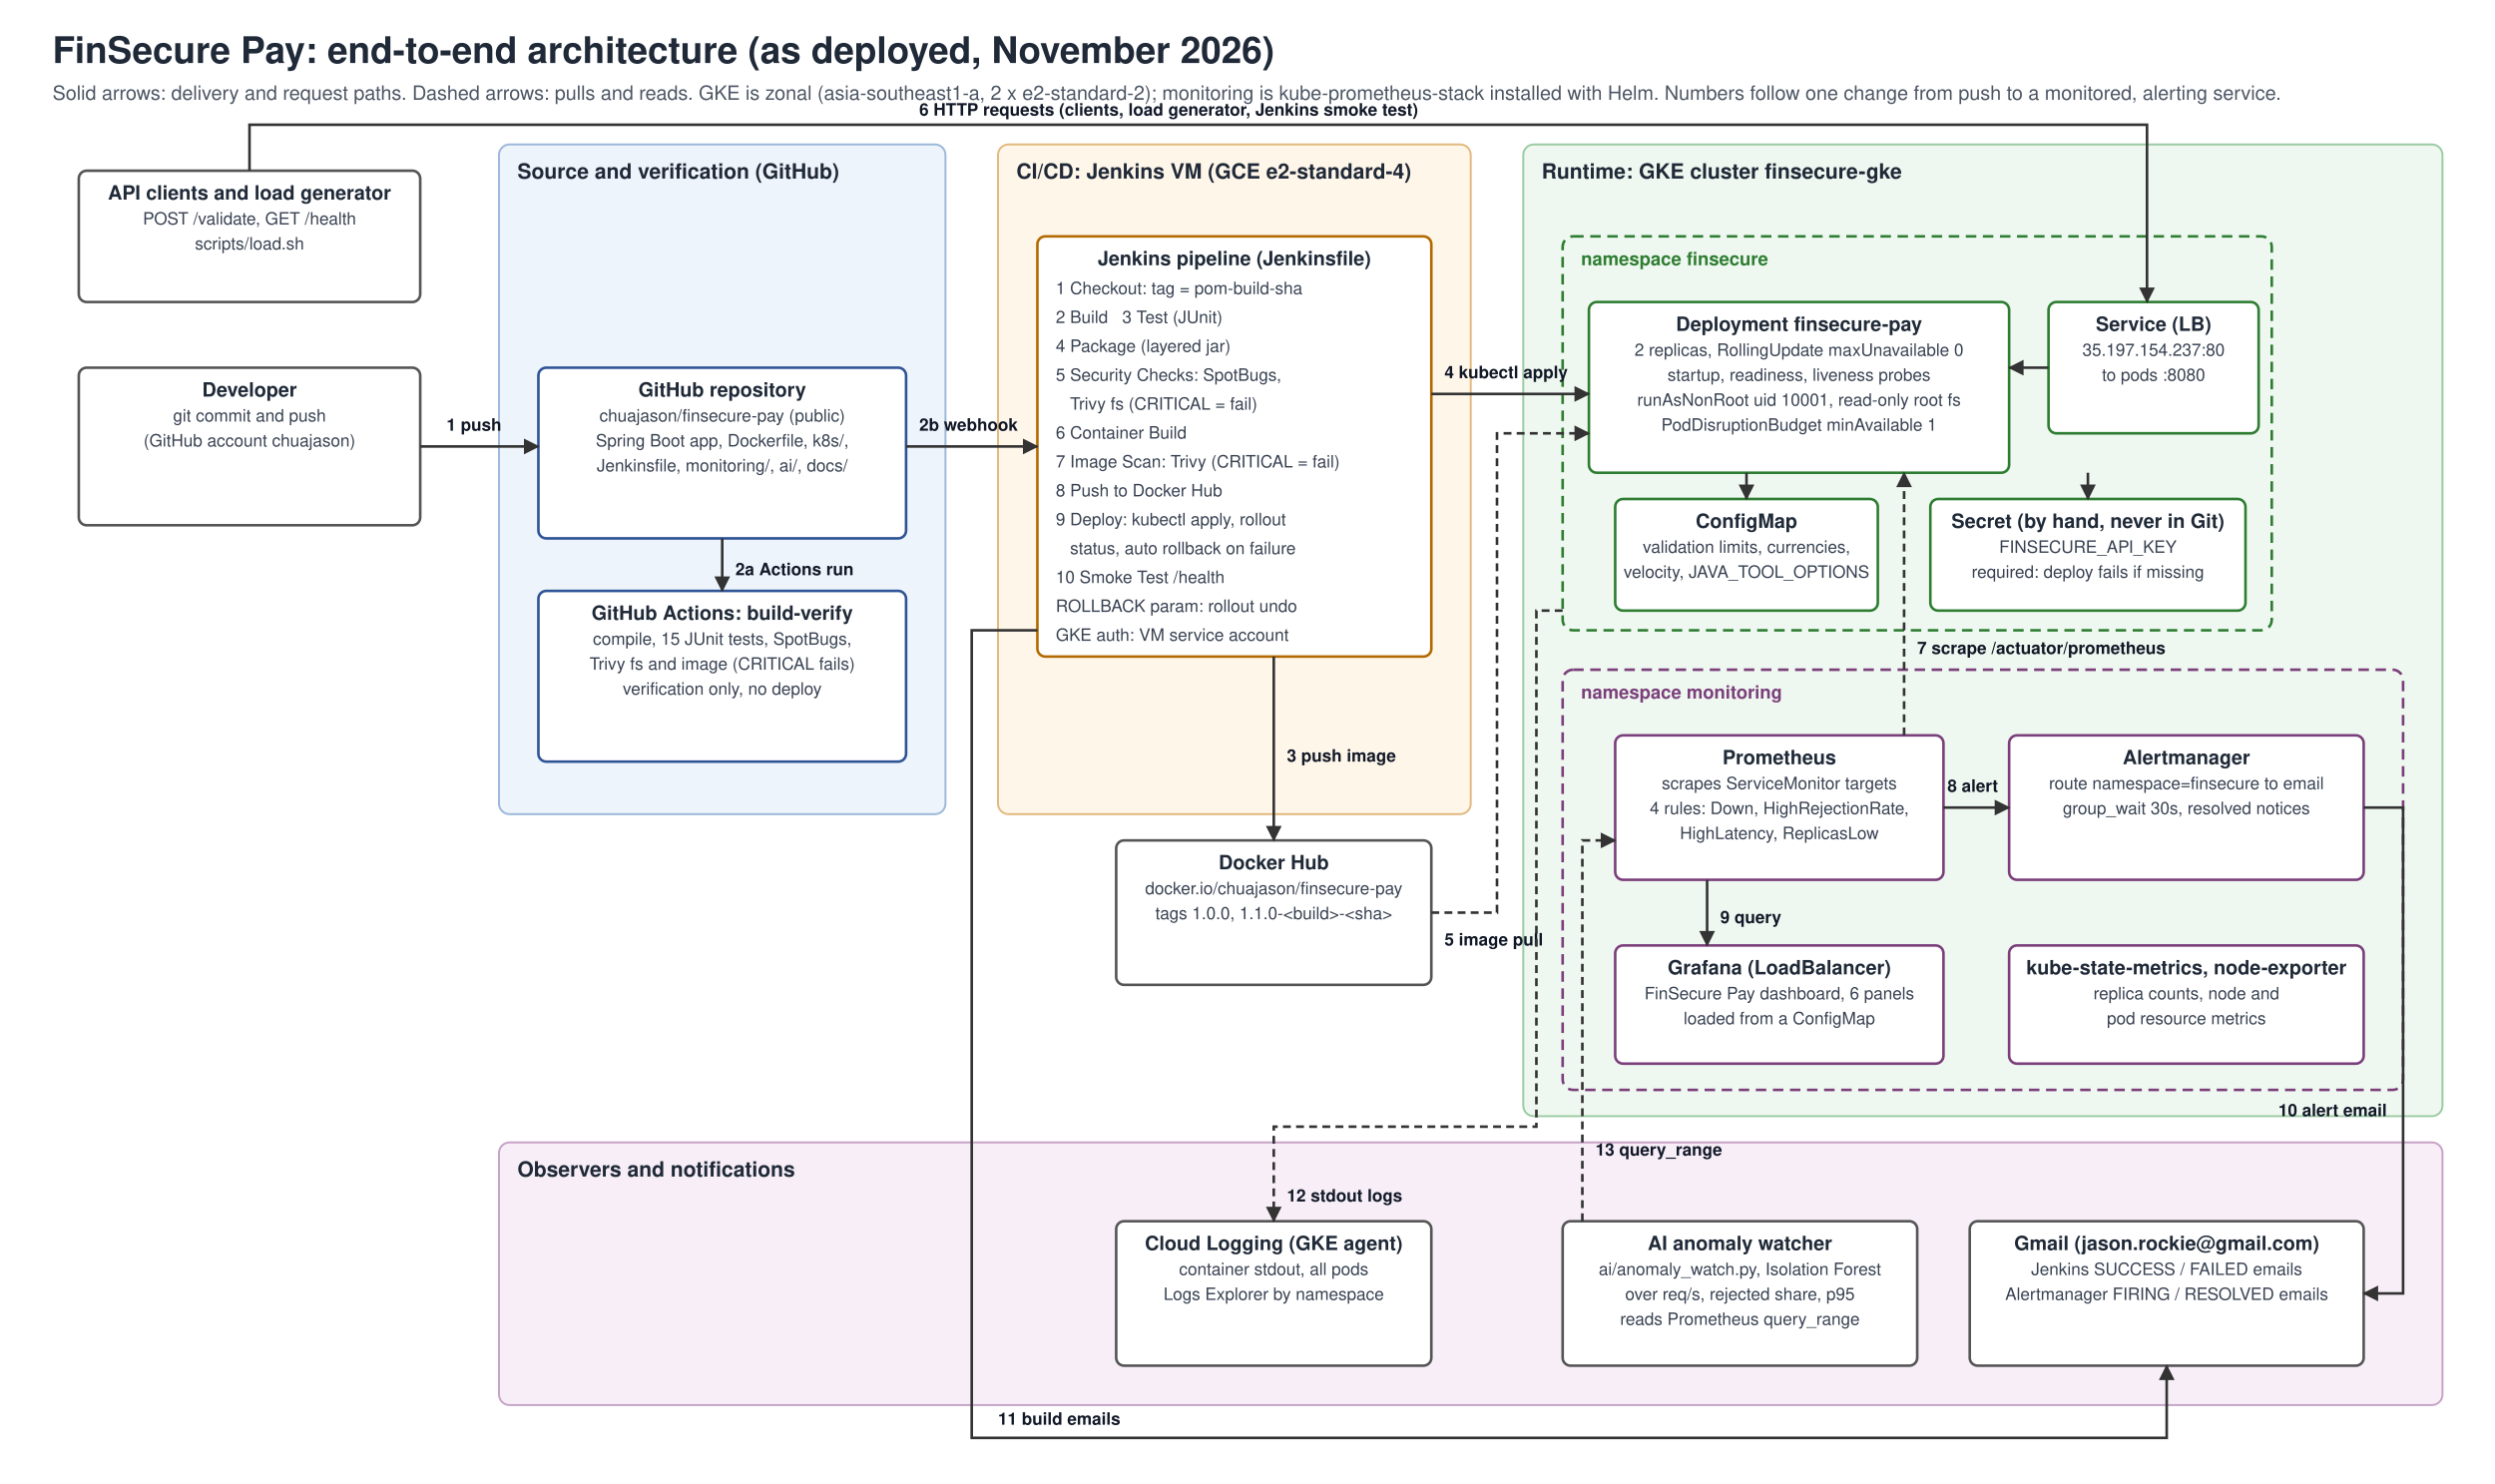
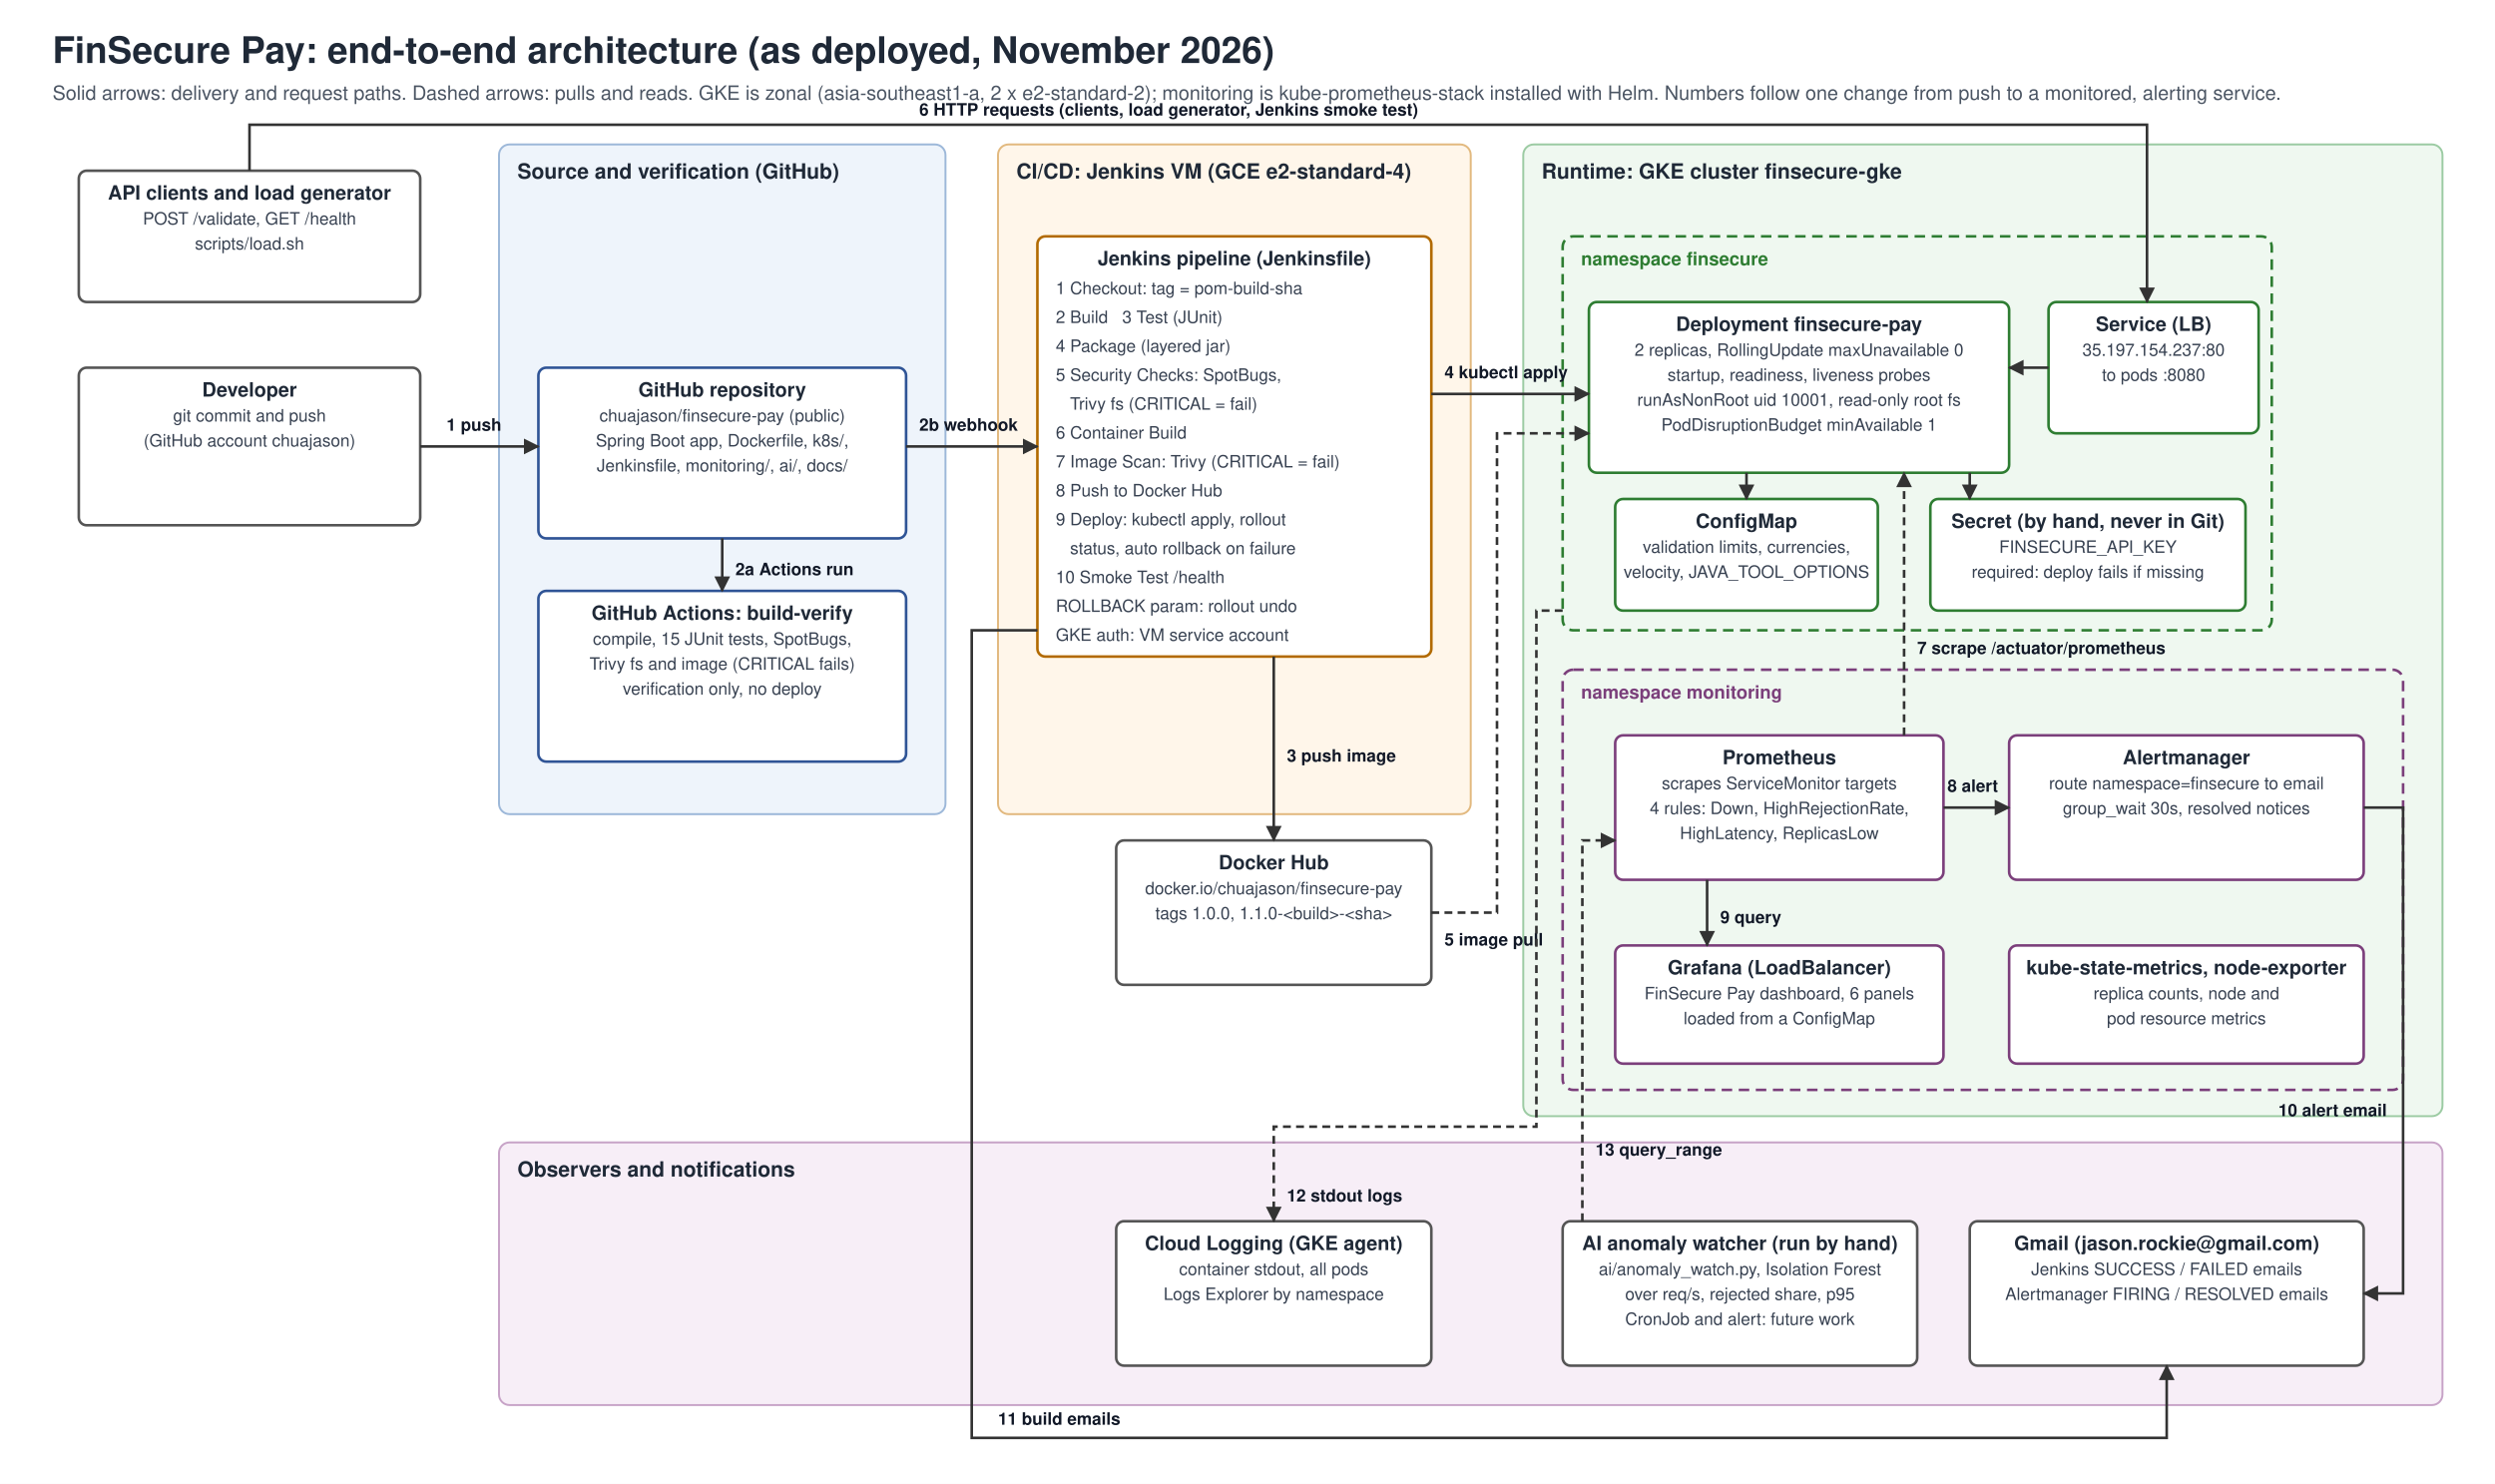
<svg xmlns="http://www.w3.org/2000/svg" width="1900" height="1130" viewBox="0 0 1900 1130" font-family="Calibri, Carlito, Helvetica, Arial, sans-serif">
  <defs>
    <marker id="ah" markerUnits="userSpaceOnUse" markerWidth="12" markerHeight="12" refX="11" refY="6" orient="auto">
      <path d="M0,0 L12,6 L0,12 z" fill="#333333" />
    </marker>
  </defs>
  <rect width="1900" height="1130" fill="#FFFFFF" />
  <text x="40" y="48" font-size="28" font-weight="bold" fill="#1F2937">FinSecure Pay: end-to-end architecture (as deployed, November 2026)</text>
  <text x="40" y="76" font-size="15" fill="#4B5563">Solid arrows: delivery and request paths. Dashed arrows: pulls and reads. GKE is zonal (asia-southeast1-a, 2 x e2-standard-2); monitoring is kube-prometheus-stack installed with Helm. Numbers follow one change from push to a monitored, alerting service.</text>
  <rect x="380" y="110" width="340" height="510" rx="8" fill="#EEF4FB" stroke="#9DB8D9" stroke-width="1.5" />
  <text x="394" y="136" font-size="16" font-weight="bold" fill="#1F2937">Source and verification (GitHub)</text>
  <rect x="760" y="110" width="360" height="510" rx="8" fill="#FFF6EA" stroke="#E2B97F" stroke-width="1.5" />
  <text x="774" y="136" font-size="16" font-weight="bold" fill="#1F2937">CI/CD: Jenkins VM (GCE e2-standard-4)</text>
  <rect x="1160" y="110" width="700" height="740" rx="8" fill="#EFF8F0" stroke="#9CCBA3" stroke-width="1.5" />
  <text x="1174" y="136" font-size="16" font-weight="bold" fill="#1F2937">Runtime: GKE cluster finsecure-gke</text>
  <rect x="380" y="870" width="1480" height="200" rx="8" fill="#F7EEF7" stroke="#C7A3C7" stroke-width="1.5" />
  <text x="394" y="896" font-size="16" font-weight="bold" fill="#1F2937">Observers and notifications</text>
  <rect x="60" y="130" width="260" height="100" rx="6" fill="#FFFFFF" stroke="#555555" stroke-width="2" />
  <text x="190.0" y="152" text-anchor="middle" font-size="15" font-weight="bold" fill="#1F2937">API clients and load generator</text>
  <text x="190.0" y="171" text-anchor="middle" font-size="13" fill="#374151">POST /validate, GET /health</text>
  <text x="190.0" y="190" text-anchor="middle" font-size="13" fill="#374151">scripts/load.sh</text>
  <rect x="60" y="280" width="260" height="120" rx="6" fill="#FFFFFF" stroke="#555555" stroke-width="2" />
  <text x="190.0" y="302" text-anchor="middle" font-size="15" font-weight="bold" fill="#1F2937">Developer</text>
  <text x="190.0" y="321" text-anchor="middle" font-size="13" fill="#374151">git commit and push</text>
  <text x="190.0" y="340" text-anchor="middle" font-size="13" fill="#374151">(GitHub account chuajason)</text>
  <rect x="410" y="280" width="280" height="130" rx="6" fill="#FFFFFF" stroke="#2F5496" stroke-width="2" />
  <text x="550.0" y="302" text-anchor="middle" font-size="15" font-weight="bold" fill="#1F2937">GitHub repository</text>
  <text x="550.0" y="321" text-anchor="middle" font-size="13" fill="#374151">chuajason/finsecure-pay (public)</text>
  <text x="550.0" y="340" text-anchor="middle" font-size="13" fill="#374151">Spring Boot app, Dockerfile, k8s/,</text>
  <text x="550.0" y="359" text-anchor="middle" font-size="13" fill="#374151">Jenkinsfile, monitoring/, ai/, docs/</text>
  <rect x="410" y="450" width="280" height="130" rx="6" fill="#FFFFFF" stroke="#2F5496" stroke-width="2" />
  <text x="550.0" y="472" text-anchor="middle" font-size="15" font-weight="bold" fill="#1F2937">GitHub Actions: build-verify</text>
  <text x="550.0" y="491" text-anchor="middle" font-size="13" fill="#374151">compile, 15 JUnit tests, SpotBugs,</text>
  <text x="550.0" y="510" text-anchor="middle" font-size="13" fill="#374151">Trivy fs and image (CRITICAL fails)</text>
  <text x="550.0" y="529" text-anchor="middle" font-size="13" fill="#374151">verification only, no deploy</text>
  <rect x="790" y="180" width="300" height="320" rx="6" fill="#FFFFFF" stroke="#B26A00" stroke-width="2" />
  <text x="940.0" y="202" text-anchor="middle" font-size="15" font-weight="bold" fill="#1F2937">Jenkins pipeline (Jenkinsfile)</text>
  <text x="804" y="224" font-size="13" fill="#374151" xml:space="preserve">1 Checkout: tag = pom-build-sha</text>
  <text x="804" y="246" font-size="13" fill="#374151" xml:space="preserve">2 Build   3 Test (JUnit)</text>
  <text x="804" y="268" font-size="13" fill="#374151" xml:space="preserve">4 Package (layered jar)</text>
  <text x="804" y="290" font-size="13" fill="#374151" xml:space="preserve">5 Security Checks: SpotBugs,</text>
  <text x="804" y="312" font-size="13" fill="#374151" xml:space="preserve">   Trivy fs (CRITICAL = fail)</text>
  <text x="804" y="334" font-size="13" fill="#374151" xml:space="preserve">6 Container Build</text>
  <text x="804" y="356" font-size="13" fill="#374151" xml:space="preserve">7 Image Scan: Trivy (CRITICAL = fail)</text>
  <text x="804" y="378" font-size="13" fill="#374151" xml:space="preserve">8 Push to Docker Hub</text>
  <text x="804" y="400" font-size="13" fill="#374151" xml:space="preserve">9 Deploy: kubectl apply, rollout</text>
  <text x="804" y="422" font-size="13" fill="#374151" xml:space="preserve">   status, auto rollback on failure</text>
  <text x="804" y="444" font-size="13" fill="#374151" xml:space="preserve">10 Smoke Test /health</text>
  <text x="804" y="466" font-size="13" fill="#374151" xml:space="preserve">ROLLBACK param: rollout undo</text>
  <text x="804" y="488" font-size="13" fill="#374151" xml:space="preserve">GKE auth: VM service account</text>
  <rect x="850" y="640" width="240" height="110" rx="6" fill="#FFFFFF" stroke="#555555" stroke-width="2" />
  <text x="970.0" y="662" text-anchor="middle" font-size="15" font-weight="bold" fill="#1F2937">Docker Hub</text>
  <text x="970.0" y="681" text-anchor="middle" font-size="13" fill="#374151">docker.io/chuajason/finsecure-pay</text>
  <text x="970.0" y="700" text-anchor="middle" font-size="13" fill="#374151">tags 1.0.0, 1.1.0-&lt;build&gt;-&lt;sha&gt;</text>
  <rect x="1190" y="180" width="540" height="300" rx="8" fill="none" stroke="#2E7D32" stroke-width="2" stroke-dasharray="8 5" />
  <text x="1204" y="202" font-size="14" font-weight="bold" fill="#2E7D32">namespace finsecure</text>
  <rect x="1210" y="230" width="320" height="130" rx="6" fill="#FFFFFF" stroke="#2E7D32" stroke-width="2" />
  <text x="1370.0" y="252" text-anchor="middle" font-size="15" font-weight="bold" fill="#1F2937">Deployment finsecure-pay</text>
  <text x="1370.0" y="271" text-anchor="middle" font-size="13" fill="#374151">2 replicas, RollingUpdate maxUnavailable 0</text>
  <text x="1370.0" y="290" text-anchor="middle" font-size="13" fill="#374151">startup, readiness, liveness probes</text>
  <text x="1370.0" y="309" text-anchor="middle" font-size="13" fill="#374151">runAsNonRoot uid 10001, read-only root fs</text>
  <text x="1370.0" y="328" text-anchor="middle" font-size="13" fill="#374151">PodDisruptionBudget minAvailable 1</text>
  <rect x="1560" y="230" width="160" height="100" rx="6" fill="#FFFFFF" stroke="#2E7D32" stroke-width="2" />
  <text x="1640.0" y="252" text-anchor="middle" font-size="15" font-weight="bold" fill="#1F2937">Service (LB)</text>
  <text x="1640.0" y="271" text-anchor="middle" font-size="13" fill="#374151">35.197.154.237:80</text>
  <text x="1640.0" y="290" text-anchor="middle" font-size="13" fill="#374151">to pods :8080</text>
  <rect x="1230" y="380" width="200" height="85" rx="6" fill="#FFFFFF" stroke="#2E7D32" stroke-width="2" />
  <text x="1330.0" y="402" text-anchor="middle" font-size="15" font-weight="bold" fill="#1F2937">ConfigMap</text>
  <text x="1330.0" y="421" text-anchor="middle" font-size="13" fill="#374151">validation limits, currencies,</text>
  <text x="1330.0" y="440" text-anchor="middle" font-size="13" fill="#374151">velocity, JAVA_TOOL_OPTIONS</text>
  <rect x="1470" y="380" width="240" height="85" rx="6" fill="#FFFFFF" stroke="#2E7D32" stroke-width="2" />
  <text x="1590.0" y="402" text-anchor="middle" font-size="15" font-weight="bold" fill="#1F2937">Secret (by hand, never in Git)</text>
  <text x="1590.0" y="421" text-anchor="middle" font-size="13" fill="#374151">FINSECURE_API_KEY</text>
  <text x="1590.0" y="440" text-anchor="middle" font-size="13" fill="#374151">required: deploy fails if missing</text>
  <rect x="1190" y="510" width="640" height="320" rx="8" fill="none" stroke="#7B3F7B" stroke-width="2" stroke-dasharray="8 5" />
  <text x="1204" y="532" font-size="14" font-weight="bold" fill="#7B3F7B">namespace monitoring</text>
  <rect x="1230" y="560" width="250" height="110" rx="6" fill="#FFFFFF" stroke="#7B3F7B" stroke-width="2" />
  <text x="1355.0" y="582" text-anchor="middle" font-size="15" font-weight="bold" fill="#1F2937">Prometheus</text>
  <text x="1355.0" y="601" text-anchor="middle" font-size="13" fill="#374151">scrapes ServiceMonitor targets</text>
  <text x="1355.0" y="620" text-anchor="middle" font-size="13" fill="#374151">4 rules: Down, HighRejectionRate,</text>
  <text x="1355.0" y="639" text-anchor="middle" font-size="13" fill="#374151">HighLatency, ReplicasLow</text>
  <rect x="1530" y="560" width="270" height="110" rx="6" fill="#FFFFFF" stroke="#7B3F7B" stroke-width="2" />
  <text x="1665.0" y="582" text-anchor="middle" font-size="15" font-weight="bold" fill="#1F2937">Alertmanager</text>
  <text x="1665.0" y="601" text-anchor="middle" font-size="13" fill="#374151">route namespace=finsecure to email</text>
  <text x="1665.0" y="620" text-anchor="middle" font-size="13" fill="#374151">group_wait 30s, resolved notices</text>
  <rect x="1230" y="720" width="250" height="90" rx="6" fill="#FFFFFF" stroke="#7B3F7B" stroke-width="2" />
  <text x="1355.0" y="742" text-anchor="middle" font-size="15" font-weight="bold" fill="#1F2937">Grafana (LoadBalancer)</text>
  <text x="1355.0" y="761" text-anchor="middle" font-size="13" fill="#374151">FinSecure Pay dashboard, 6 panels</text>
  <text x="1355.0" y="780" text-anchor="middle" font-size="13" fill="#374151">loaded from a ConfigMap</text>
  <rect x="1530" y="720" width="270" height="90" rx="6" fill="#FFFFFF" stroke="#7B3F7B" stroke-width="2" />
  <text x="1665.0" y="742" text-anchor="middle" font-size="15" font-weight="bold" fill="#1F2937">kube-state-metrics, node-exporter</text>
  <text x="1665.0" y="761" text-anchor="middle" font-size="13" fill="#374151">replica counts, node and</text>
  <text x="1665.0" y="780" text-anchor="middle" font-size="13" fill="#374151">pod resource metrics</text>
  <rect x="850" y="930" width="240" height="110" rx="6" fill="#FFFFFF" stroke="#555555" stroke-width="2" />
  <text x="970.0" y="952" text-anchor="middle" font-size="15" font-weight="bold" fill="#1F2937">Cloud Logging (GKE agent)</text>
  <text x="970.0" y="971" text-anchor="middle" font-size="13" fill="#374151">container stdout, all pods</text>
  <text x="970.0" y="990" text-anchor="middle" font-size="13" fill="#374151">Logs Explorer by namespace</text>
  <rect x="1190" y="930" width="270" height="110" rx="6" fill="#FFFFFF" stroke="#555555" stroke-width="2" />
-   <text x="1325.0" y="952" text-anchor="middle" font-size="15" font-weight="bold" fill="#1F2937">AI anomaly watcher</text>
+   <text x="1325.0" y="952" text-anchor="middle" font-size="15" font-weight="bold" fill="#1F2937">AI anomaly watcher (run by hand)</text>
  <text x="1325.0" y="971" text-anchor="middle" font-size="13" fill="#374151">ai/anomaly_watch.py, Isolation Forest</text>
  <text x="1325.0" y="990" text-anchor="middle" font-size="13" fill="#374151">over req/s, rejected share, p95</text>
-   <text x="1325.0" y="1009" text-anchor="middle" font-size="13" fill="#374151">reads Prometheus query_range</text>
+   <text x="1325.0" y="1009" text-anchor="middle" font-size="13" fill="#374151">CronJob and alert: future work</text>
  <rect x="1500" y="930" width="300" height="110" rx="6" fill="#FFFFFF" stroke="#555555" stroke-width="2" />
  <text x="1650.0" y="952" text-anchor="middle" font-size="15" font-weight="bold" fill="#1F2937">Gmail (jason.rockie@gmail.com)</text>
  <text x="1650.0" y="971" text-anchor="middle" font-size="13" fill="#374151">Jenkins SUCCESS / FAILED emails</text>
  <text x="1650.0" y="990" text-anchor="middle" font-size="13" fill="#374151">Alertmanager FIRING / RESOLVED emails</text>
  <path d="M320,340 L410,340" fill="none" stroke="#333333" stroke-width="2" marker-end="url(#ah)" />
  <text x="340" y="328" font-size="13" font-weight="bold" fill="#111827">1 push</text>
  <path d="M550,410 L550,450" fill="none" stroke="#333333" stroke-width="2" marker-end="url(#ah)" />
  <text x="560" y="438" font-size="13" font-weight="bold" fill="#111827">2a Actions run</text>
  <path d="M690,340 L790,340" fill="none" stroke="#333333" stroke-width="2" marker-end="url(#ah)" />
  <text x="700" y="328" font-size="13" font-weight="bold" fill="#111827">2b webhook</text>
  <path d="M970,500 L970,640" fill="none" stroke="#333333" stroke-width="2" marker-end="url(#ah)" />
  <text x="980" y="580" font-size="13" font-weight="bold" fill="#111827">3 push image</text>
  <path d="M1090,300 L1210,300" fill="none" stroke="#333333" stroke-width="2" marker-end="url(#ah)" />
  <text x="1100" y="288" font-size="13" font-weight="bold" fill="#111827">4 kubectl apply</text>
  <path d="M1090,695 L1140,695 L1140,330 L1210,330" fill="none" stroke="#333333" stroke-width="2" stroke-dasharray="6 4" marker-end="url(#ah)" />
  <text x="1100" y="720" font-size="13" font-weight="bold" fill="#111827">5 image pull</text>
  <path d="M190,130 L190,95 L1635,95 L1635,230" fill="none" stroke="#333333" stroke-width="2" marker-end="url(#ah)" />
  <text x="700" y="88" font-size="13" font-weight="bold" fill="#111827">6 HTTP requests (clients, load generator, Jenkins smoke test)</text>
  <path d="M1560,280 L1530,280" fill="none" stroke="#333333" stroke-width="2" marker-end="url(#ah)" />
  <path d="M1330,360 L1330,380" fill="none" stroke="#333333" stroke-width="2" marker-end="url(#ah)" />
-   <path d="M1590,360 L1590,380" fill="none" stroke="#333333" stroke-width="2" marker-end="url(#ah)" />
+   <path d="M1500,360 L1500,380" fill="none" stroke="#333333" stroke-width="2" marker-end="url(#ah)" />
  <path d="M1450,560 L1450,360" fill="none" stroke="#333333" stroke-width="2" stroke-dasharray="6 4" marker-end="url(#ah)" />
  <text x="1460" y="498" font-size="13" font-weight="bold" fill="#111827">7 scrape /actuator/prometheus</text>
  <path d="M1480,615 L1530,615" fill="none" stroke="#333333" stroke-width="2" marker-end="url(#ah)" />
  <text x="1483" y="603" font-size="13" font-weight="bold" fill="#111827">8 alert</text>
  <path d="M1300,670 L1300,720" fill="none" stroke="#333333" stroke-width="2" marker-end="url(#ah)" />
  <text x="1310" y="703" font-size="13" font-weight="bold" fill="#111827">9 query</text>
  <path d="M1800,615 L1830,615 L1830,985 L1800,985" fill="none" stroke="#333333" stroke-width="2" marker-end="url(#ah)" />
  <text x="1735" y="850" font-size="13" font-weight="bold" fill="#111827">10 alert email</text>
  <path d="M790,480 L740,480 L740,1095 L1650,1095 L1650,1040" fill="none" stroke="#333333" stroke-width="2" marker-end="url(#ah)" />
  <text x="760" y="1085" font-size="13" font-weight="bold" fill="#111827">11 build emails</text>
  <path d="M1190,465 L1170,465 L1170,858 L970,858 L970,930" fill="none" stroke="#333333" stroke-width="2" stroke-dasharray="6 4" marker-end="url(#ah)" />
  <text x="980" y="915" font-size="13" font-weight="bold" fill="#111827">12 stdout logs</text>
  <path d="M1205,930 L1205,640 L1230,640" fill="none" stroke="#333333" stroke-width="2" stroke-dasharray="6 4" marker-end="url(#ah)" />
  <text x="1215" y="880" font-size="13" font-weight="bold" fill="#111827">13 query_range</text>
</svg>
